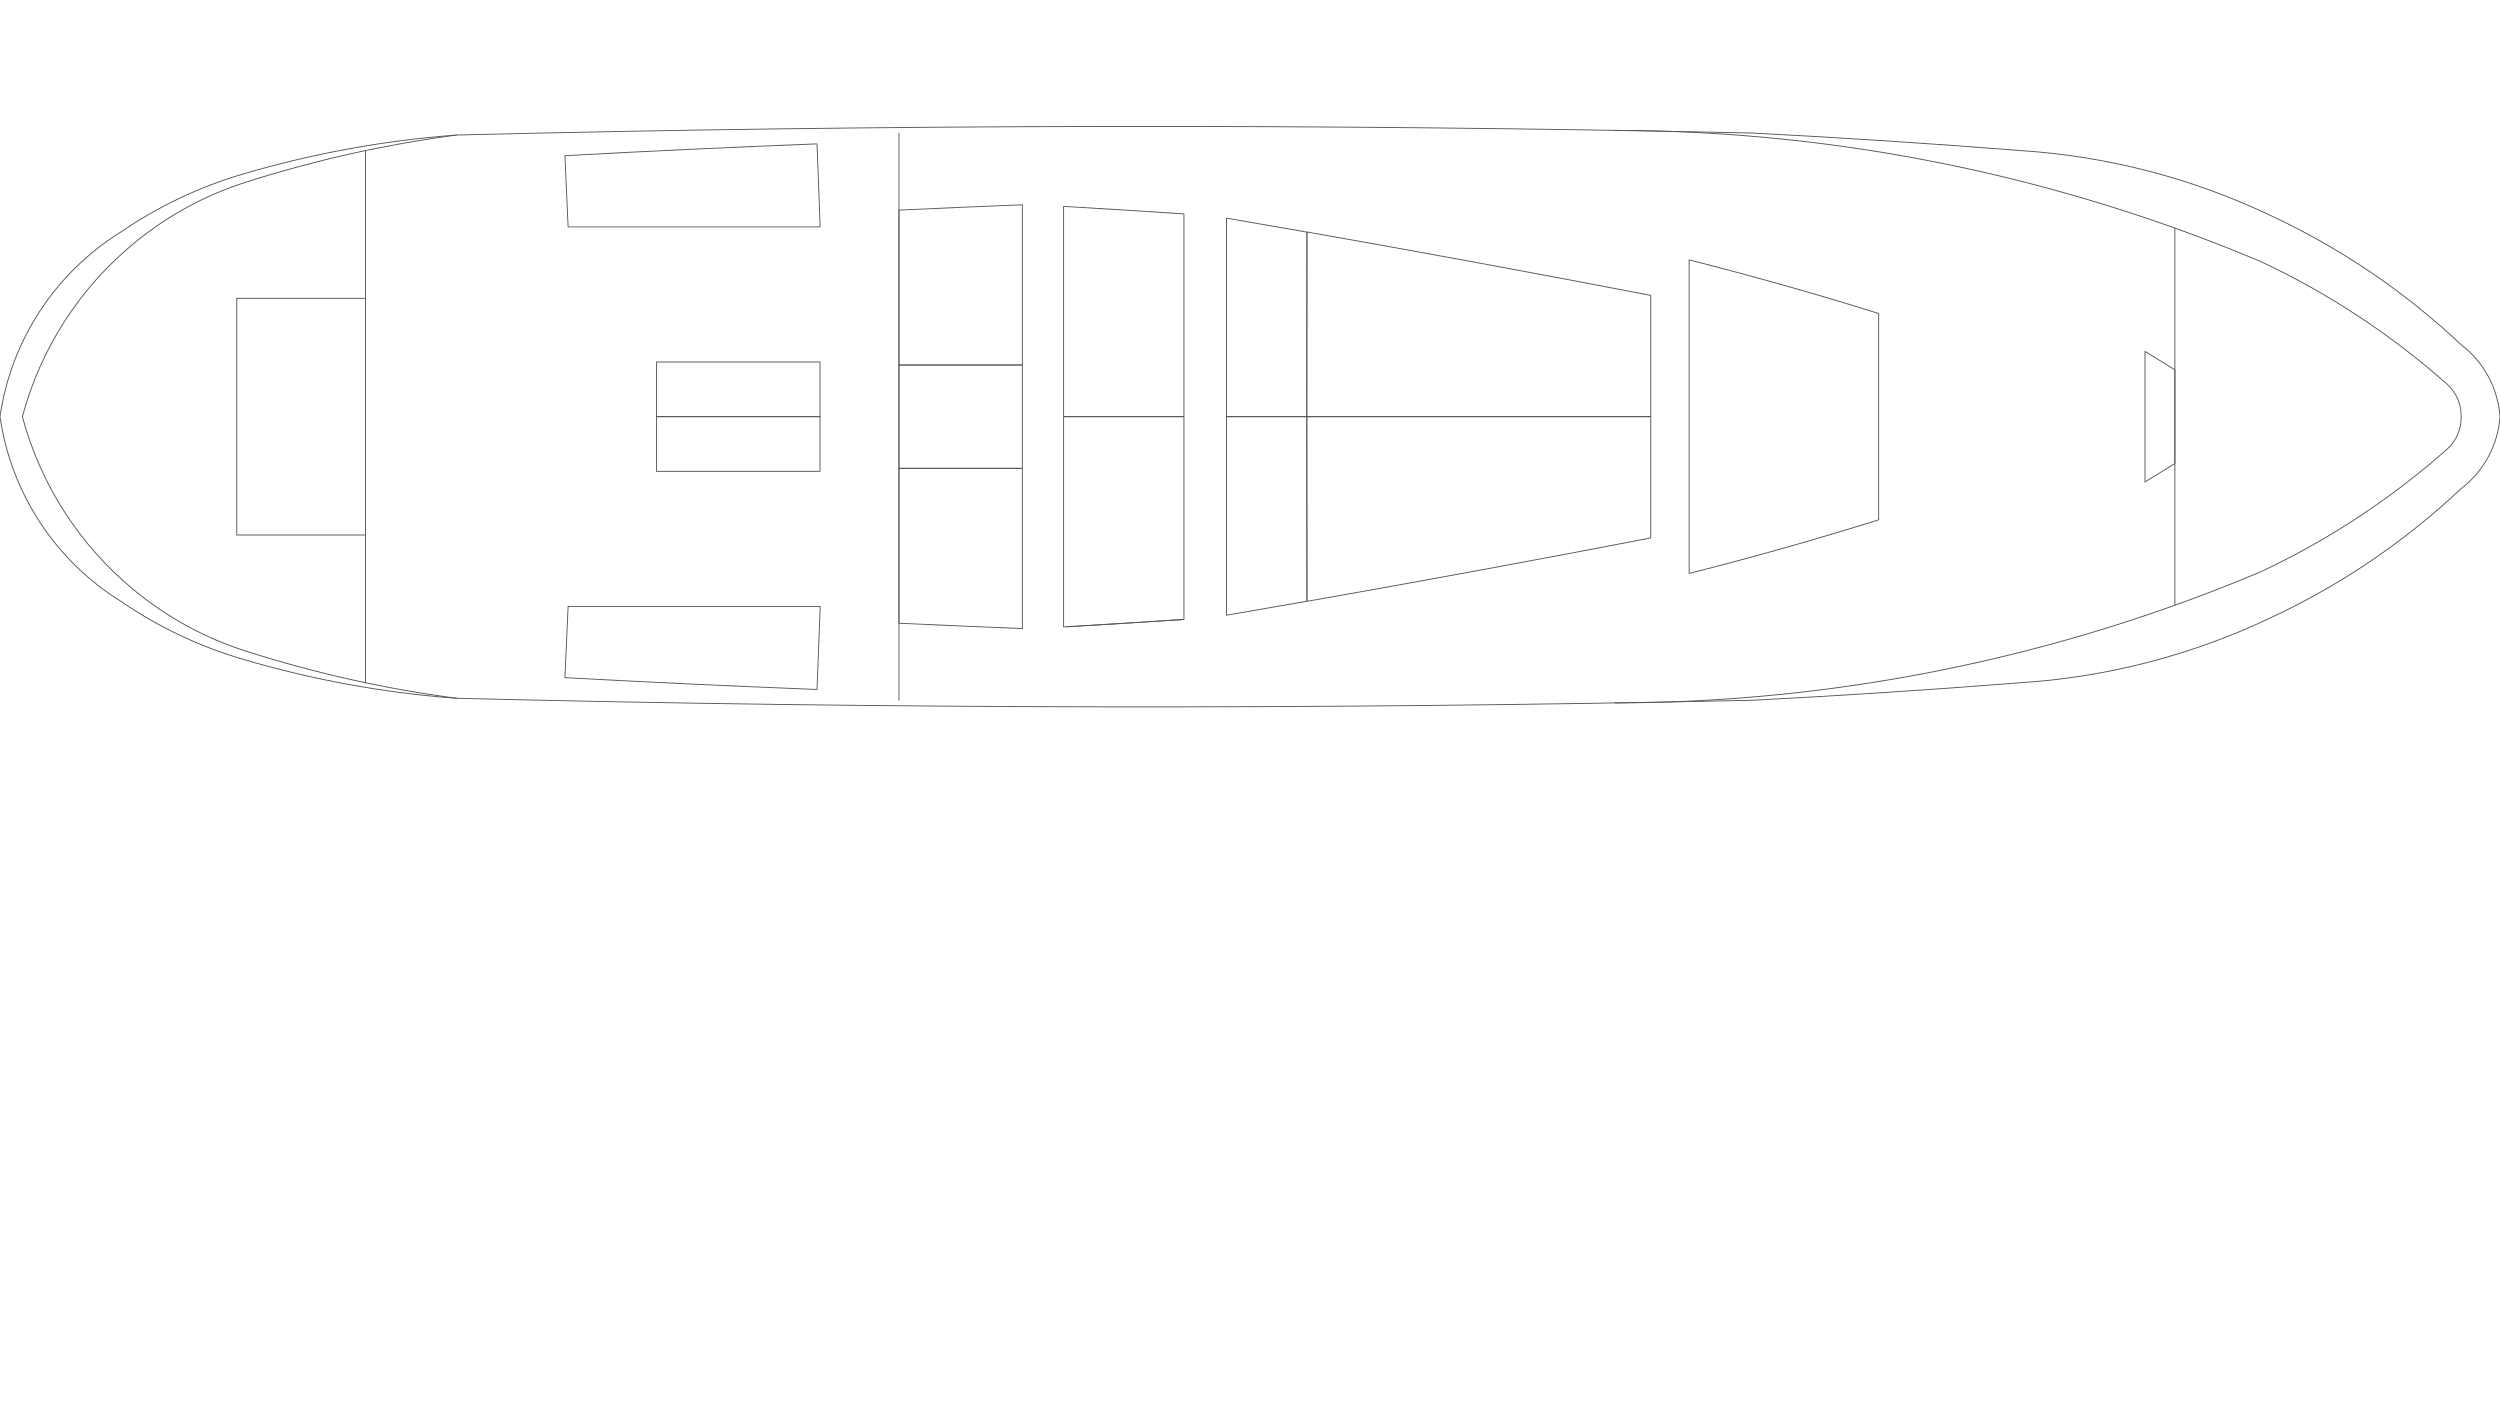
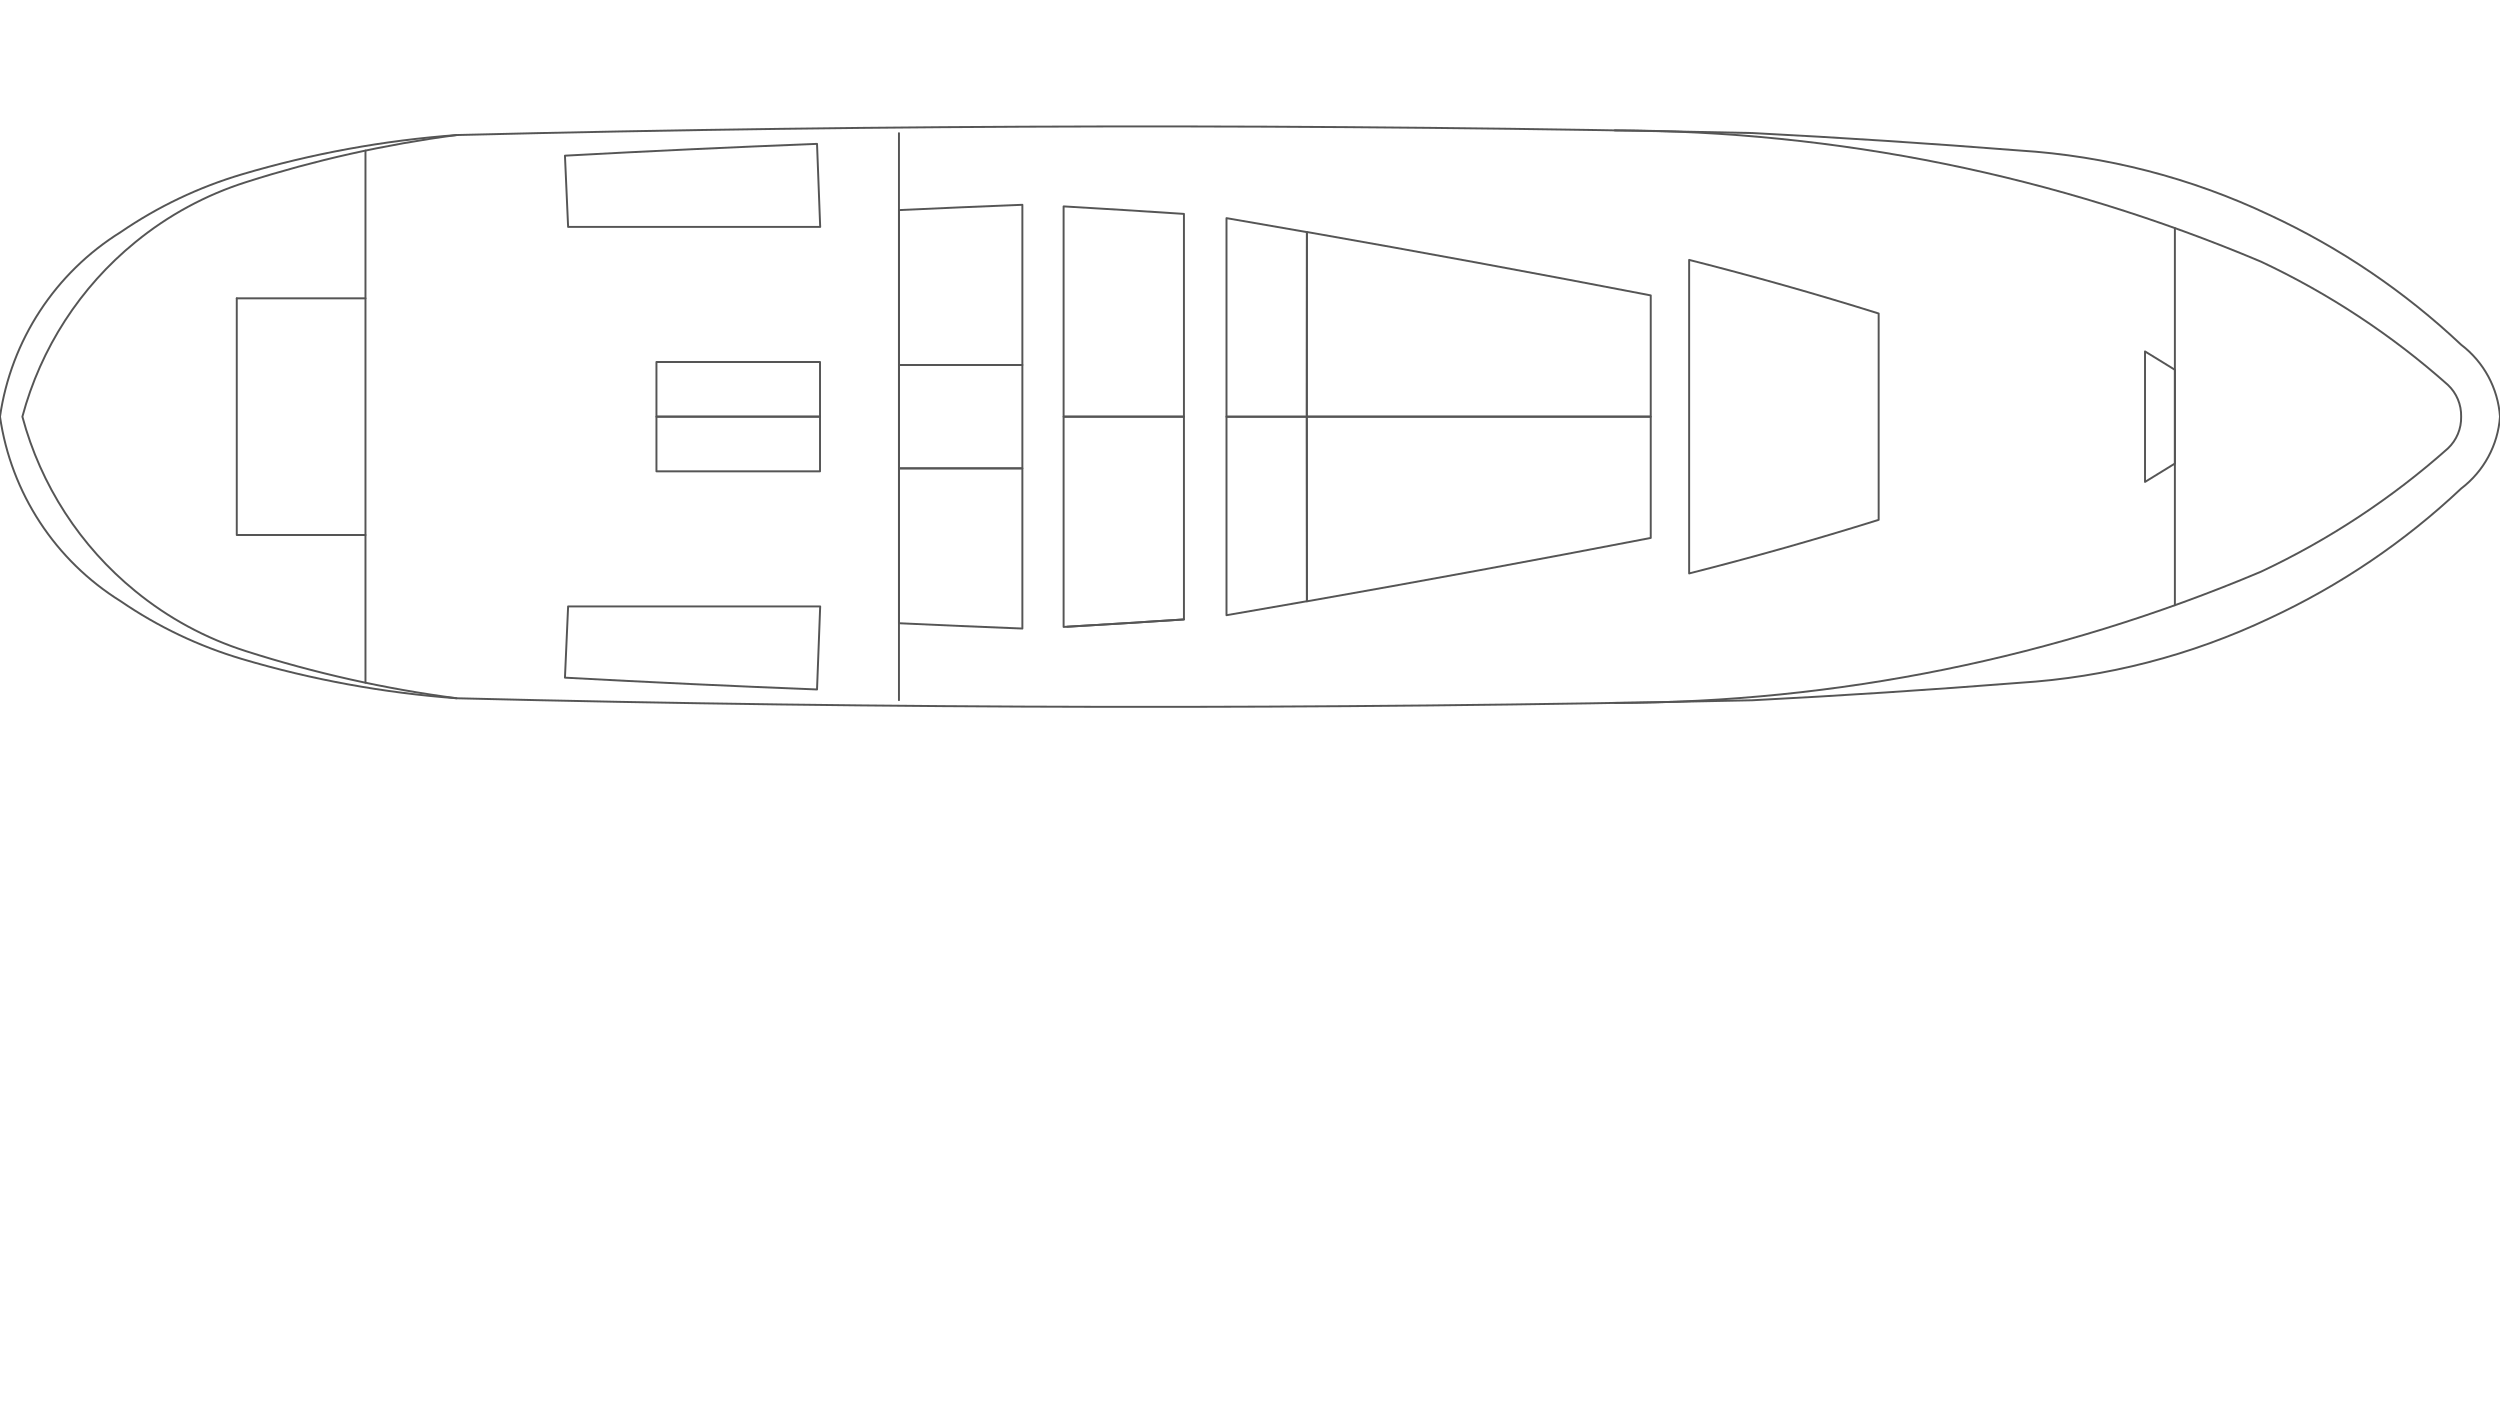
<svg xmlns="http://www.w3.org/2000/svg" version="1.1" id="TankObjects" x="0px" y="0px" width="820px" viewBox="0 220 1920 1080" style="enable-background:new 0 220 1920 1080;" xml:space="preserve">
  <g id="LWPOLYLINE">
-     <path style="fill:none;stroke:#555555;stroke-width:0.709;stroke-linecap:round;stroke-linejoin:round;stroke-miterlimit:10;" d="M350.65,323.73c-55.87,4.13-111.13,14.25-164.85,30.17c-33.15,9.83-64.55,24.79-93.06,44.33   C42.42,429.49,8.48,481.37,0,540c8.48,58.63,42.42,110.51,92.74,141.77c28.52,19.55,59.92,34.5,93.06,44.33   c53.71,15.92,108.98,26.03,164.85,30.17" />
+     <path style="fill:none;stroke:#555555;stroke-width:1.5;stroke-linecap:round;stroke-linejoin:round;stroke-miterlimit:10;" d="M350.65,323.73c-55.87,4.13-111.13,14.25-164.85,30.17c-33.15,9.83-64.55,24.79-93.06,44.33   C42.42,429.49,8.48,481.37,0,540c8.48,58.63,42.42,110.51,92.74,141.77c28.52,19.55,59.92,34.5,93.06,44.33   c53.71,15.92,108.98,26.03,164.85,30.17" />
  </g>
  <g id="LWPOLYLINE_00000058581308826886539120000011617269610956180361_">
-     <path style="fill:none;stroke:#555555;stroke-width:0.709;stroke-linecap:round;stroke-linejoin:round;stroke-miterlimit:10;" d="M1240.15,759.86c170.48-0.28,339.2-34.54,496.28-100.8c52.15-24.5,100.5-56.38,143.56-94.67   c6.69-6.32,10.39-15.19,10.17-24.39c0.22-9.2-3.47-18.07-10.17-24.39c-43.06-38.29-91.41-70.17-143.56-94.67   c-157.08-66.25-325.8-100.52-496.28-100.8" />
+     <path style="fill:none;stroke:#555555;stroke-width:1.5;stroke-linecap:round;stroke-linejoin:round;stroke-miterlimit:10;" d="M1240.15,759.86c170.48-0.28,339.2-34.54,496.28-100.8c52.15-24.5,100.5-56.38,143.56-94.67   c6.69-6.32,10.39-15.19,10.17-24.39c0.22-9.2-3.47-18.07-10.17-24.39c-43.06-38.29-91.41-70.17-143.56-94.67   c-157.08-66.25-325.8-100.52-496.28-100.8" />
  </g>
  <g id="LWPOLYLINE_00000049185583700971298810000000494918455400680377_">
-     <path style="fill:none;stroke:#555555;stroke-width:0.709;stroke-linecap:round;stroke-linejoin:round;stroke-miterlimit:10;" d="M1743.03,694.85c54.08-25.11,103.76-58.76,147.15-99.65c17.42-13.26,28.28-33.37,29.81-55.21   c-1.53-21.83-12.4-41.95-29.81-55.21c-43.39-40.89-93.08-74.54-147.15-99.65c-60.32-28.56-125.52-45.37-192.13-49.55   c-68.34-5.4-136.74-9.87-205.2-13.41c-331.65-7.25-663.43-6.73-995.06,1.54c-54.83,7.22-108.91,19.31-161.59,36.14   c-31.05,9.84-59.94,25.51-85.14,46.15C61.63,440.45,31.28,487.33,17.19,540c14.09,52.67,44.44,99.55,86.72,133.98   c25.2,20.64,54.09,36.3,85.14,46.15c52.68,16.83,106.76,28.93,161.59,36.14c331.63,8.28,663.41,8.79,995.06,1.54   c68.46-3.54,136.87-8.01,205.2-13.41C1617.51,740.23,1682.71,723.41,1743.03,694.85z" />
+     <path style="fill:none;stroke:#555555;stroke-width:1.5;stroke-linecap:round;stroke-linejoin:round;stroke-miterlimit:10;" d="M1743.03,694.85c54.08-25.11,103.76-58.76,147.15-99.65c17.42-13.26,28.28-33.37,29.81-55.21   c-1.53-21.83-12.4-41.95-29.81-55.21c-43.39-40.89-93.08-74.54-147.15-99.65c-60.32-28.56-125.52-45.37-192.13-49.55   c-68.34-5.4-136.74-9.87-205.2-13.41c-331.65-7.25-663.43-6.73-995.06,1.54c-54.83,7.22-108.91,19.31-161.59,36.14   c-31.05,9.84-59.94,25.51-85.14,46.15C61.63,440.45,31.28,487.33,17.19,540c14.09,52.67,44.44,99.55,86.72,133.98   c25.2,20.64,54.09,36.3,85.14,46.15c52.68,16.83,106.76,28.93,161.59,36.14c331.63,8.28,663.41,8.79,995.06,1.54   c68.46-3.54,136.87-8.01,205.2-13.41C1617.51,740.23,1682.71,723.41,1743.03,694.85z" />
  </g>
  <g id="LWPOLYLINE_00000182488011214419002030000012523529163317237633_">
-     <line style="fill:none;stroke:#555555;stroke-width:0.709;stroke-linecap:round;stroke-linejoin:round;stroke-miterlimit:10;" x1="280.68" y1="449.12" x2="181.84" y2="449.12" />
+     <line style="fill:none;stroke:#555555;stroke-width:1.5;stroke-linecap:round;stroke-linejoin:round;stroke-miterlimit:10;" x1="280.68" y1="449.12" x2="181.84" y2="449.12" />
  </g>
  <g id="LWPOLYLINE_00000011744854395037850180000010184801194537535918_">
-     <path style="fill:none;stroke:#555555;stroke-width:0.709;stroke-linecap:round;stroke-linejoin:round;stroke-miterlimit:10;" d="M433.88,339.56l2.43,54.7H629.9l-2.43-63.77C562.92,333.01,498.38,336.04,433.88,339.56z" />
+     <path style="fill:none;stroke:#555555;stroke-width:1.5;stroke-linecap:round;stroke-linejoin:round;stroke-miterlimit:10;" d="M433.88,339.56l2.43,54.7H629.9l-2.43-63.77C562.92,333.01,498.38,336.04,433.88,339.56z" />
  </g>
  <g id="LWPOLYLINE_00000152960313462614228700000004227186016475238324_">
-     <path style="fill:none;stroke:#555555;stroke-width:0.709;stroke-linecap:round;stroke-linejoin:round;stroke-miterlimit:10;" d="M690.4,381.36V500.3h94.78V377.28C753.59,378.52,721.99,379.88,690.4,381.36" />
+     <path style="fill:none;stroke:#555555;stroke-width:1.5;stroke-linecap:round;stroke-linejoin:round;stroke-miterlimit:10;" d="M690.4,381.36V500.3h94.78V377.28C753.59,378.52,721.99,379.88,690.4,381.36" />
  </g>
  <g id="LWPOLYLINE_00000062897798488382764560000018237005056494698141_">
-     <line style="fill:none;stroke:#555555;stroke-width:0.709;stroke-linecap:round;stroke-linejoin:round;stroke-miterlimit:10;" x1="280.68" y1="744.33" x2="280.68" y2="335.67" />
+     <line style="fill:none;stroke:#555555;stroke-width:1.5;stroke-linecap:round;stroke-linejoin:round;stroke-miterlimit:10;" x1="280.68" y1="744.33" x2="280.68" y2="335.67" />
  </g>
  <g id="LWPOLYLINE_00000018924820510351021490000013751632558574855326_">
-     <polyline style="fill:none;stroke:#555555;stroke-width:0.709;stroke-linecap:round;stroke-linejoin:round;stroke-miterlimit:10;" points="280.68,630.88 181.84,630.88 181.84,449.12  " />
+     <polyline style="fill:none;stroke:#555555;stroke-width:1.5;stroke-linecap:round;stroke-linejoin:round;stroke-miterlimit:10;" points="280.68,630.88 181.84,630.88 181.84,449.12  " />
  </g>
  <g id="LWPOLYLINE_00000143617622758410855490000016404319947897207467_">
-     <line style="fill:none;stroke:#555555;stroke-width:0.709;stroke-linecap:round;stroke-linejoin:round;stroke-miterlimit:10;" x1="690.4" y1="757.71" x2="690.4" y2="322.29" />
+     <line style="fill:none;stroke:#555555;stroke-width:1.5;stroke-linecap:round;stroke-linejoin:round;stroke-miterlimit:10;" x1="690.4" y1="757.71" x2="690.4" y2="322.29" />
  </g>
  <g id="LWPOLYLINE_00000109006417904145530330000011309817942201678498_">
-     <path style="fill:none;stroke:#555555;stroke-width:0.709;stroke-linecap:round;stroke-linejoin:round;stroke-miterlimit:10;" d="M433.88,740.44l2.43-54.7H629.9l-2.43,63.77C562.92,746.99,498.38,743.96,433.88,740.44z" />
+     <path style="fill:none;stroke:#555555;stroke-width:1.5;stroke-linecap:round;stroke-linejoin:round;stroke-miterlimit:10;" d="M433.88,740.44l2.43-54.7H629.9l-2.43,63.77C562.92,746.99,498.38,743.96,433.88,740.44z" />
  </g>
  <g id="LWPOLYLINE_00000039104610421203606360000014061792712377894295_">
-     <line style="fill:none;stroke:#555555;stroke-width:0.709;stroke-linecap:round;stroke-linejoin:round;stroke-miterlimit:10;" x1="1670.31" y1="684.82" x2="1670.31" y2="395.18" />
+     <line style="fill:none;stroke:#555555;stroke-width:1.5;stroke-linecap:round;stroke-linejoin:round;stroke-miterlimit:10;" x1="1670.31" y1="684.82" x2="1670.31" y2="395.18" />
  </g>
  <g id="LWPOLYLINE_00000152949534224553050500000016281294705268352168_">
-     <polyline style="fill:none;stroke:#555555;stroke-width:0.709;stroke-linecap:round;stroke-linejoin:round;stroke-miterlimit:10;" points="1670.31,504 1647.37,489.89 1647.37,590.11 1670.31,576 1670.31,504  " />
+     <polyline style="fill:none;stroke:#555555;stroke-width:1.5;stroke-linecap:round;stroke-linejoin:round;stroke-miterlimit:10;" points="1670.31,504 1647.37,489.89 1647.37,590.11 1670.31,576 1670.31,504  " />
  </g>
  <g id="LWPOLYLINE_00000005988483952197645570000015982733477475103886_">
-     <path style="fill:none;stroke:#555555;stroke-width:0.709;stroke-linecap:round;stroke-linejoin:round;stroke-miterlimit:10;" d="M909.25,695.73c-29.87,1.99-59.75,3.85-89.64,5.6" />
+     <path style="fill:none;stroke:#555555;stroke-width:1.5;stroke-linecap:round;stroke-linejoin:round;stroke-miterlimit:10;" d="M909.25,695.73c-29.87,1.99-59.75,3.85-89.64,5.6" />
  </g>
  <g id="LWPOLYLINE_00000133500675463592825100000003935535271851591327_">
-     <path style="fill:none;stroke:#555555;stroke-width:0.709;stroke-linecap:round;stroke-linejoin:round;stroke-miterlimit:10;" d="M1297.26,419.6V660.4c48.89-12.38,97.42-26.11,145.55-41.16V460.77   C1394.69,445.71,1346.15,431.99,1297.26,419.6z" />
+     <path style="fill:none;stroke:#555555;stroke-width:1.5;stroke-linecap:round;stroke-linejoin:round;stroke-miterlimit:10;" d="M1297.26,419.6V660.4c48.89-12.38,97.42-26.11,145.55-41.16V460.77   C1394.69,445.71,1346.15,431.99,1297.26,419.6z" />
  </g>
  <g id="LWPOLYLINE_00000175311297671359147640000000093949817597995916_">
-     <path style="fill:none;stroke:#555555;stroke-width:0.709;stroke-linecap:round;stroke-linejoin:round;stroke-miterlimit:10;" d="M816.85,378.51V540h92.41V384.27C878.46,382.22,847.66,380.31,816.85,378.51" />
+     <path style="fill:none;stroke:#555555;stroke-width:1.5;stroke-linecap:round;stroke-linejoin:round;stroke-miterlimit:10;" d="M816.85,378.51V540h92.41V384.27C878.46,382.22,847.66,380.31,816.85,378.51" />
  </g>
  <g id="LWPOLYLINE_00000049935039068790040840000012437081543838208700_">
-     <path style="fill:none;stroke:#555555;stroke-width:0.709;stroke-linecap:round;stroke-linejoin:round;stroke-miterlimit:10;" d="M816.85,701.49V540h92.41v155.73C878.46,697.78,847.66,699.69,816.85,701.49" />
+     <path style="fill:none;stroke:#555555;stroke-width:1.5;stroke-linecap:round;stroke-linejoin:round;stroke-miterlimit:10;" d="M816.85,701.49V540h92.41v155.73C878.46,697.78,847.66,699.69,816.85,701.49" />
  </g>
  <g id="LWPOLYLINE_00000119802320432982154890000009532094958387839124_">
-     <rect x="690.4" y="500.3" style="fill:none;stroke:#555555;stroke-width:0.709;stroke-linecap:round;stroke-linejoin:round;stroke-miterlimit:10;" width="94.78" height="79.4" />
+     <rect x="690.4" y="500.3" style="fill:none;stroke:#555555;stroke-width:1.5;stroke-linecap:round;stroke-linejoin:round;stroke-miterlimit:10;" width="94.78" height="79.4" />
  </g>
  <g id="LWPOLYLINE_00000114039605225131666480000016014610143107423923_">
-     <path style="fill:none;stroke:#555555;stroke-width:0.709;stroke-linecap:round;stroke-linejoin:round;stroke-miterlimit:10;" d="M690.4,698.64V579.7h94.78v123.02C753.59,701.48,721.99,700.12,690.4,698.64" />
+     <path style="fill:none;stroke:#555555;stroke-width:1.5;stroke-linecap:round;stroke-linejoin:round;stroke-miterlimit:10;" d="M690.4,698.64V579.7h94.78v123.02C753.59,701.48,721.99,700.12,690.4,698.64" />
  </g>
  <g id="LWPOLYLINE_00000029741714746755260880000016820267304783722382_">
-     <rect x="504.15" y="498.02" style="fill:rgba(255, 255, 255, 0.1);stroke:#555555;stroke-width:0.709;stroke-linecap:round;stroke-linejoin:round;stroke-miterlimit:10;" width="125.62" height="41.98" />
+     <rect x="504.15" y="498.02" style="fill:rgba(255, 255, 255, 0.1);stroke:#555555;stroke-width:1.5;stroke-linecap:round;stroke-linejoin:round;stroke-miterlimit:10;" width="125.62" height="41.98" />
  </g>
  <g id="LWPOLYLINE_00000127027303791137490210000016865146935335968416_">
-     <rect x="504.15" y="540" style="fill:rgba(255, 255, 255, 0.1);stroke:#555555;stroke-width:0.709;stroke-linecap:round;stroke-linejoin:round;stroke-miterlimit:10;" width="125.62" height="41.98" />
+     <rect x="504.15" y="540" style="fill:rgba(255, 255, 255, 0.1);stroke:#555555;stroke-width:1.5;stroke-linecap:round;stroke-linejoin:round;stroke-miterlimit:10;" width="125.62" height="41.98" />
  </g>
  <g id="LWPOLYLINE_00000163765605952788898590000013289805808596025278_">
-     <path style="fill:none;stroke:#555555;stroke-width:0.709;stroke-linecap:round;stroke-linejoin:round;stroke-miterlimit:10;" d="M1003.62,540h264.15v93.13c-87.89,16.96-175.91,33.19-264.07,48.7L1003.62,540z" />
+     <path style="fill:none;stroke:#555555;stroke-width:1.5;stroke-linecap:round;stroke-linejoin:round;stroke-miterlimit:10;" d="M1003.62,540h264.15v93.13c-87.89,16.96-175.91,33.19-264.07,48.7L1003.62,540z" />
  </g>
  <g id="LWPOLYLINE_00000054962805500464339260000008291235703486827670_">
-     <path style="fill:rgba(255, 255, 255, 0.1);stroke:#555555;stroke-width:0.709;stroke-linecap:round;stroke-linejoin:round;stroke-miterlimit:10;" d="M941.95,539.9v152.58c20.59-3.54,41.18-7.12,61.76-10.74l-0.08-141.83H941.95z" />
+     <path style="fill:rgba(255, 255, 255, 0.1);stroke:#555555;stroke-width:1.5;stroke-linecap:round;stroke-linejoin:round;stroke-miterlimit:10;" d="M941.95,539.9v152.58c20.59-3.54,41.18-7.12,61.76-10.74l-0.08-141.83H941.95z" />
  </g>
  <g id="LWPOLYLINE_00000144313933576075809540000010356078307808114870_">
-     <path style="fill:none;stroke:#555555;stroke-width:0.709;stroke-linecap:round;stroke-linejoin:round;stroke-miterlimit:10;" d="M1003.62,540h264.15v-93.13c-87.89-16.96-175.91-33.19-264.07-48.7L1003.62,540z" />
+     <path style="fill:none;stroke:#555555;stroke-width:1.5;stroke-linecap:round;stroke-linejoin:round;stroke-miterlimit:10;" d="M1003.62,540h264.15v-93.13c-87.89-16.96-175.91-33.19-264.07-48.7L1003.62,540z" />
  </g>
  <g id="LWPOLYLINE_00000118397383518949087860000015767441102336915892_">
-     <path style="fill:rgba(255, 255, 255, 0.1);stroke:#555555;stroke-width:0.709;stroke-linecap:round;stroke-linejoin:round;stroke-miterlimit:10;" d="M941.95,540.1V387.53c20.59,3.54,41.18,7.12,61.76,10.74l-0.08,141.83H941.95z" />
+     <path style="fill:rgba(255, 255, 255, 0.1);stroke:#555555;stroke-width:1.5;stroke-linecap:round;stroke-linejoin:round;stroke-miterlimit:10;" d="M941.95,540.1V387.53c20.59,3.54,41.18,7.12,61.76,10.74l-0.08,141.83H941.95z" />
  </g>
</svg>
